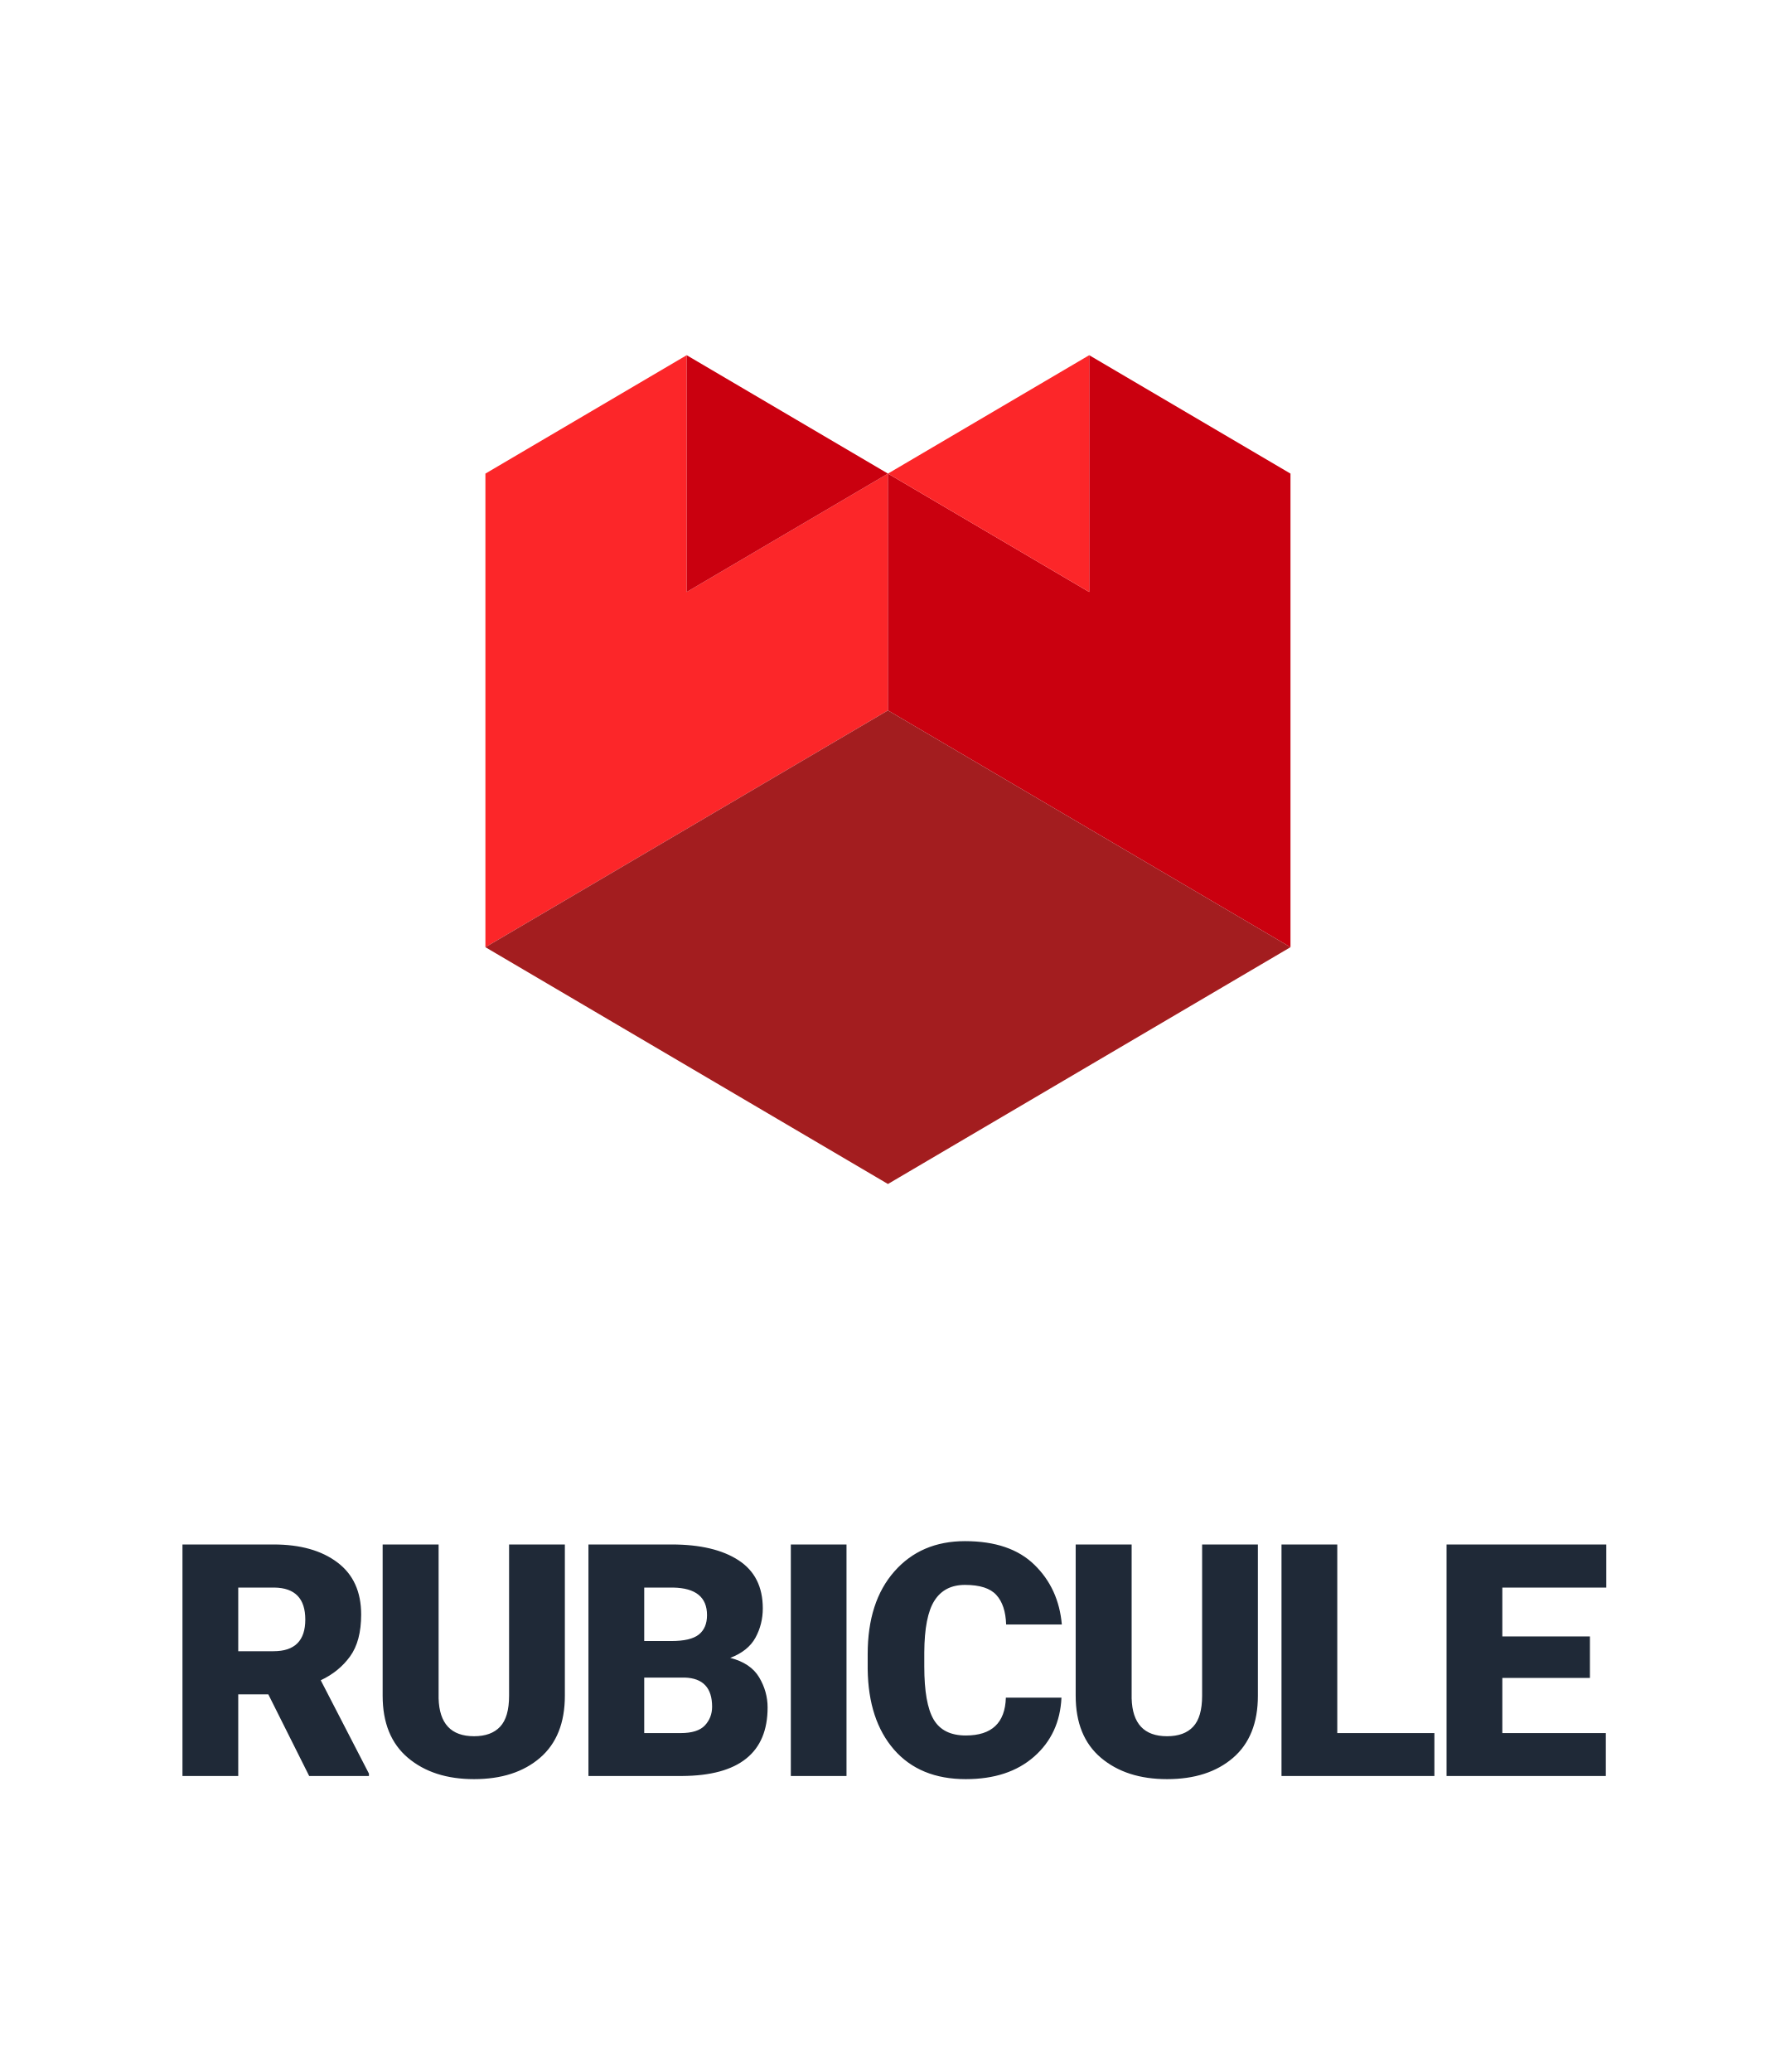
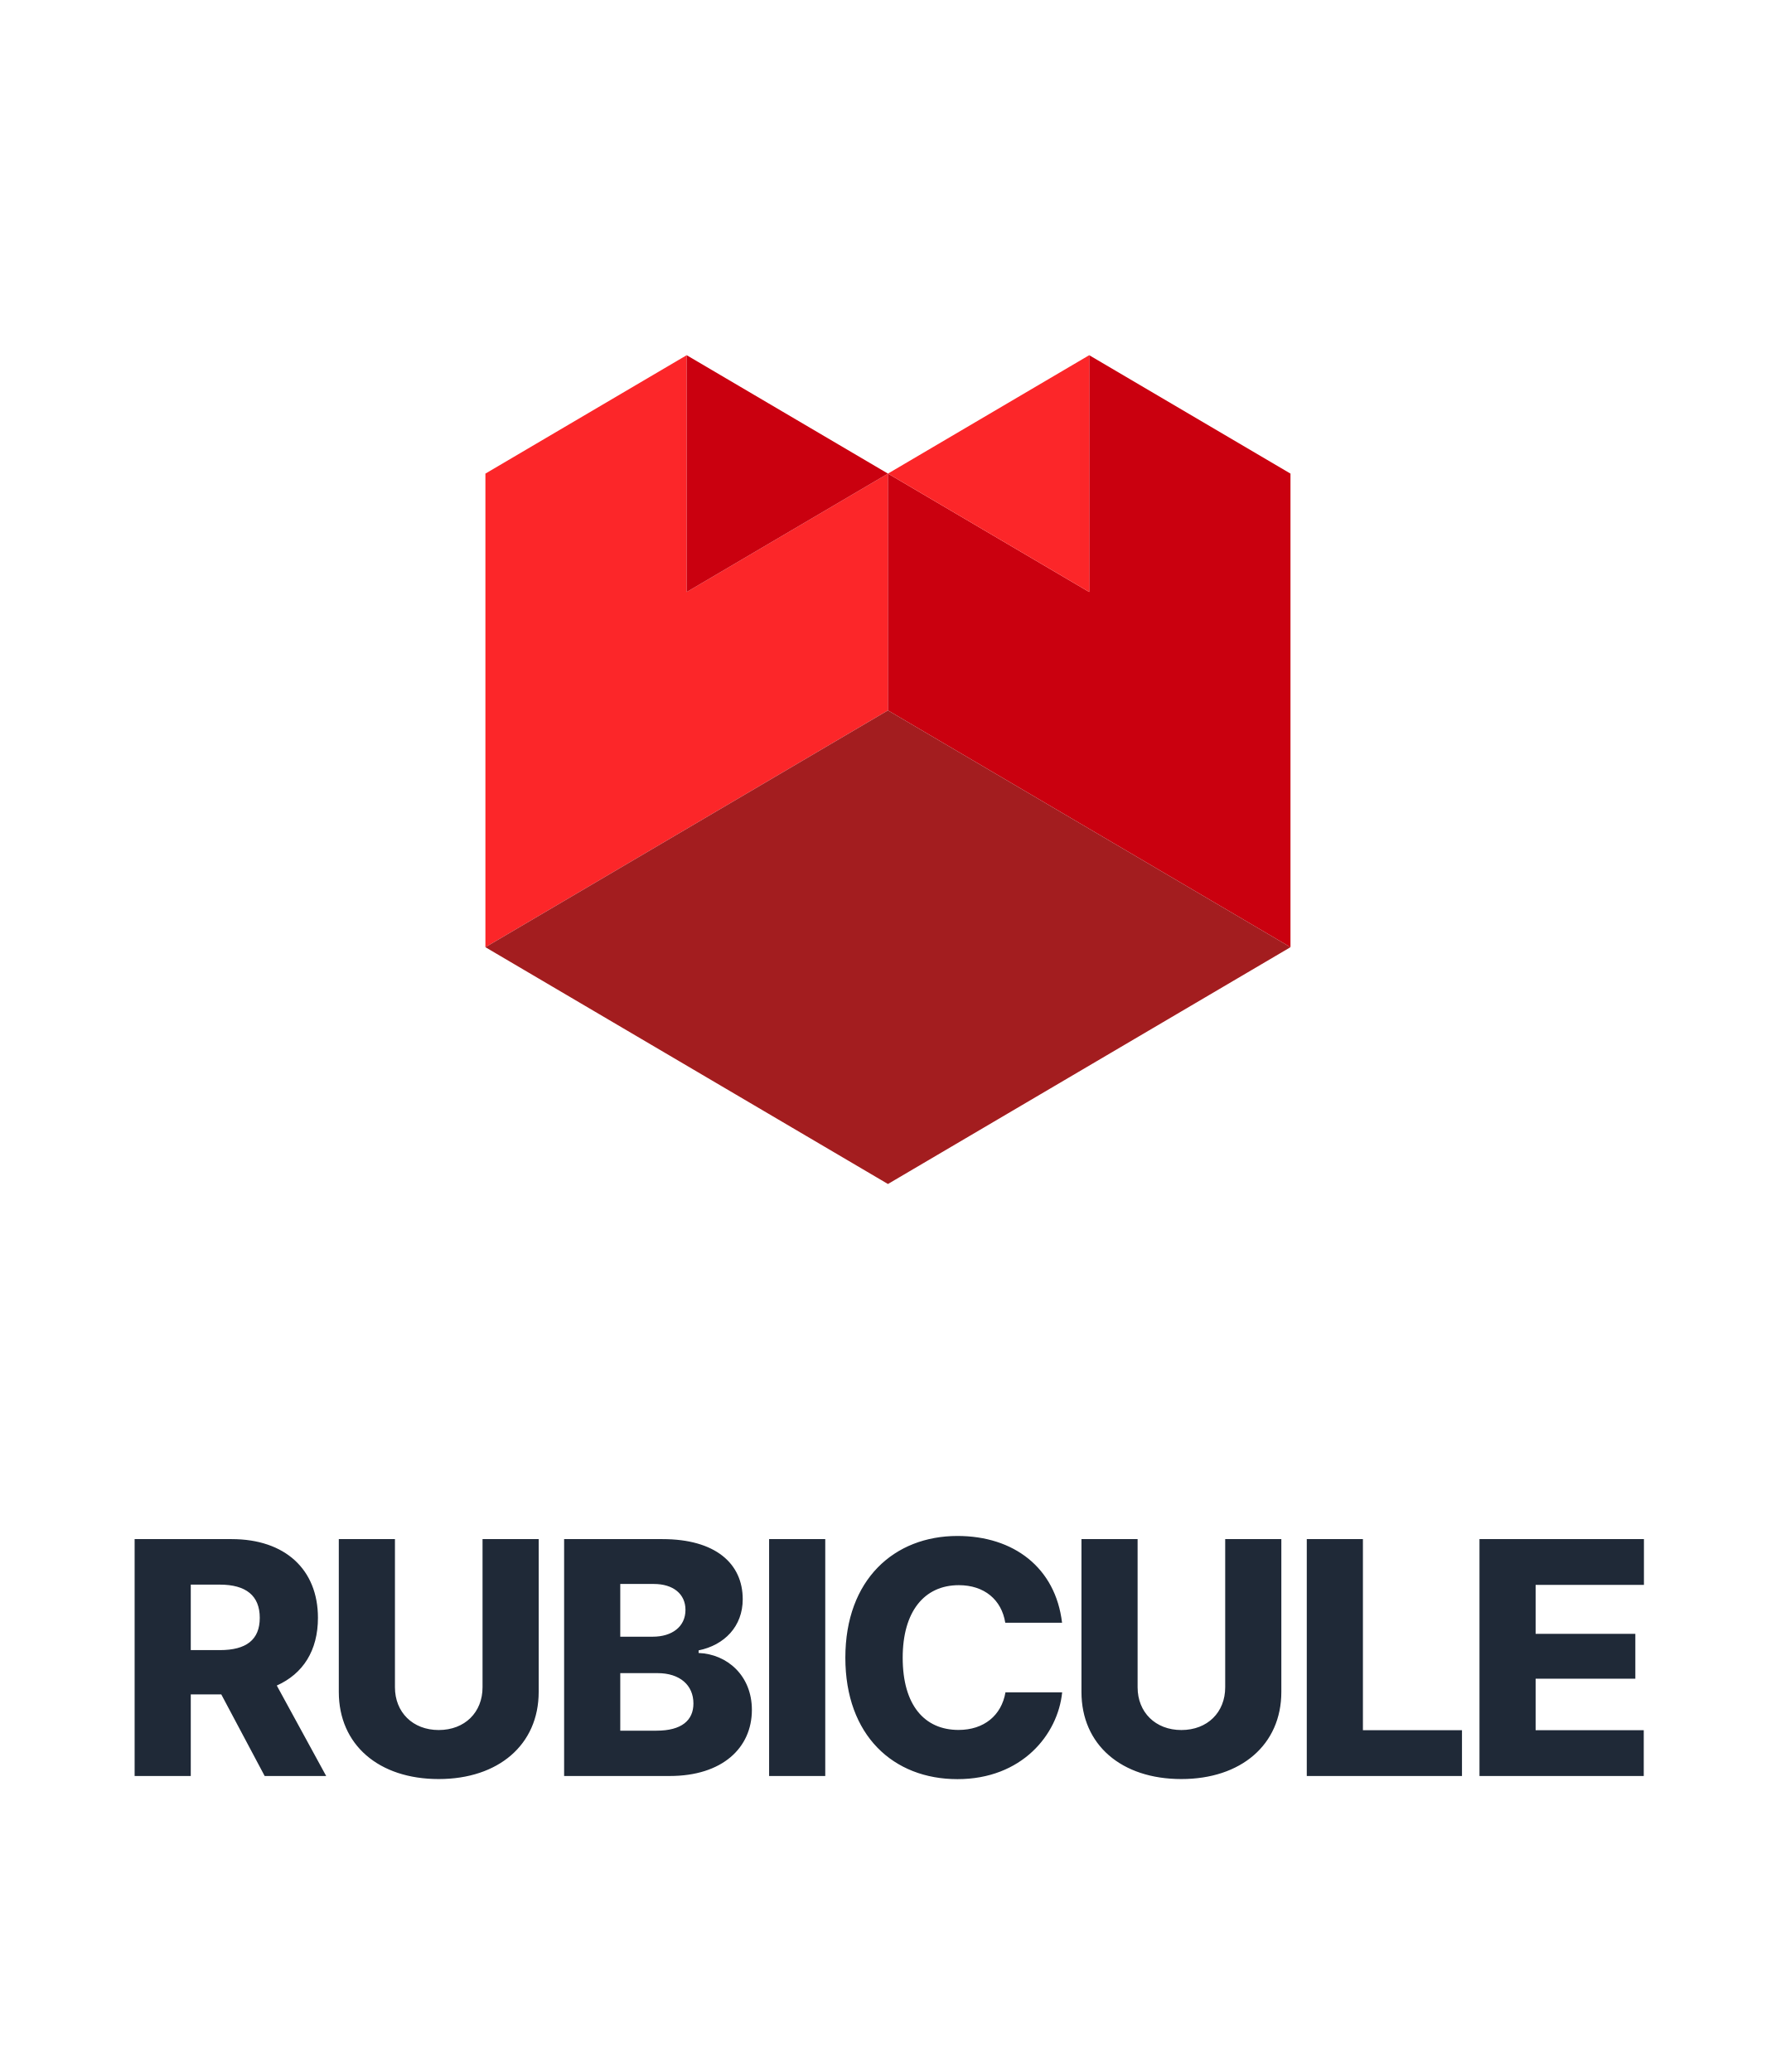
<svg xmlns="http://www.w3.org/2000/svg" viewBox="0 0 300 350" fill="none" width="1200" height="1400">
  <g transform="translate(50, 20) scale(2)">
    <path d="M 16 70 L 16 30 L 33 20 L 33 40 L 50 30 L 50 50 Z" fill="#fc2629" />
    <path d="M 33 20 L 50 30 L 33 40 Z" fill="#ca000f" />
    <path d="M 84 70 L 50 50 L 50 30 L 67 40 L 67 20 L 84 30 Z" fill="#ca000f" />
    <path d="M 67 20 L 67 40 L 50 30 Z" fill="#fc2629" />
    <path d="M 16 70 L 50 50 L 84 70 L 50 90 Z" fill="#a31d1f" />
  </g>
-   <text x="150" y="300" font-family="-apple-system, BlinkMacSystemFont, 'Segoe UI', Roboto, Helvetica, Arial, sans-serif" font-weight="800" font-size="55" fill="#1F2937" letter-spacing="-0.035em" text-anchor="middle">RUBICULE</text>
+   <text x="150" y="300" font-family="'Inter', system-ui, sans-serif" font-weight="800" font-size="55" fill="#1F2937" letter-spacing="-0.035em" text-anchor="middle">RUBICULE</text>
</svg>
